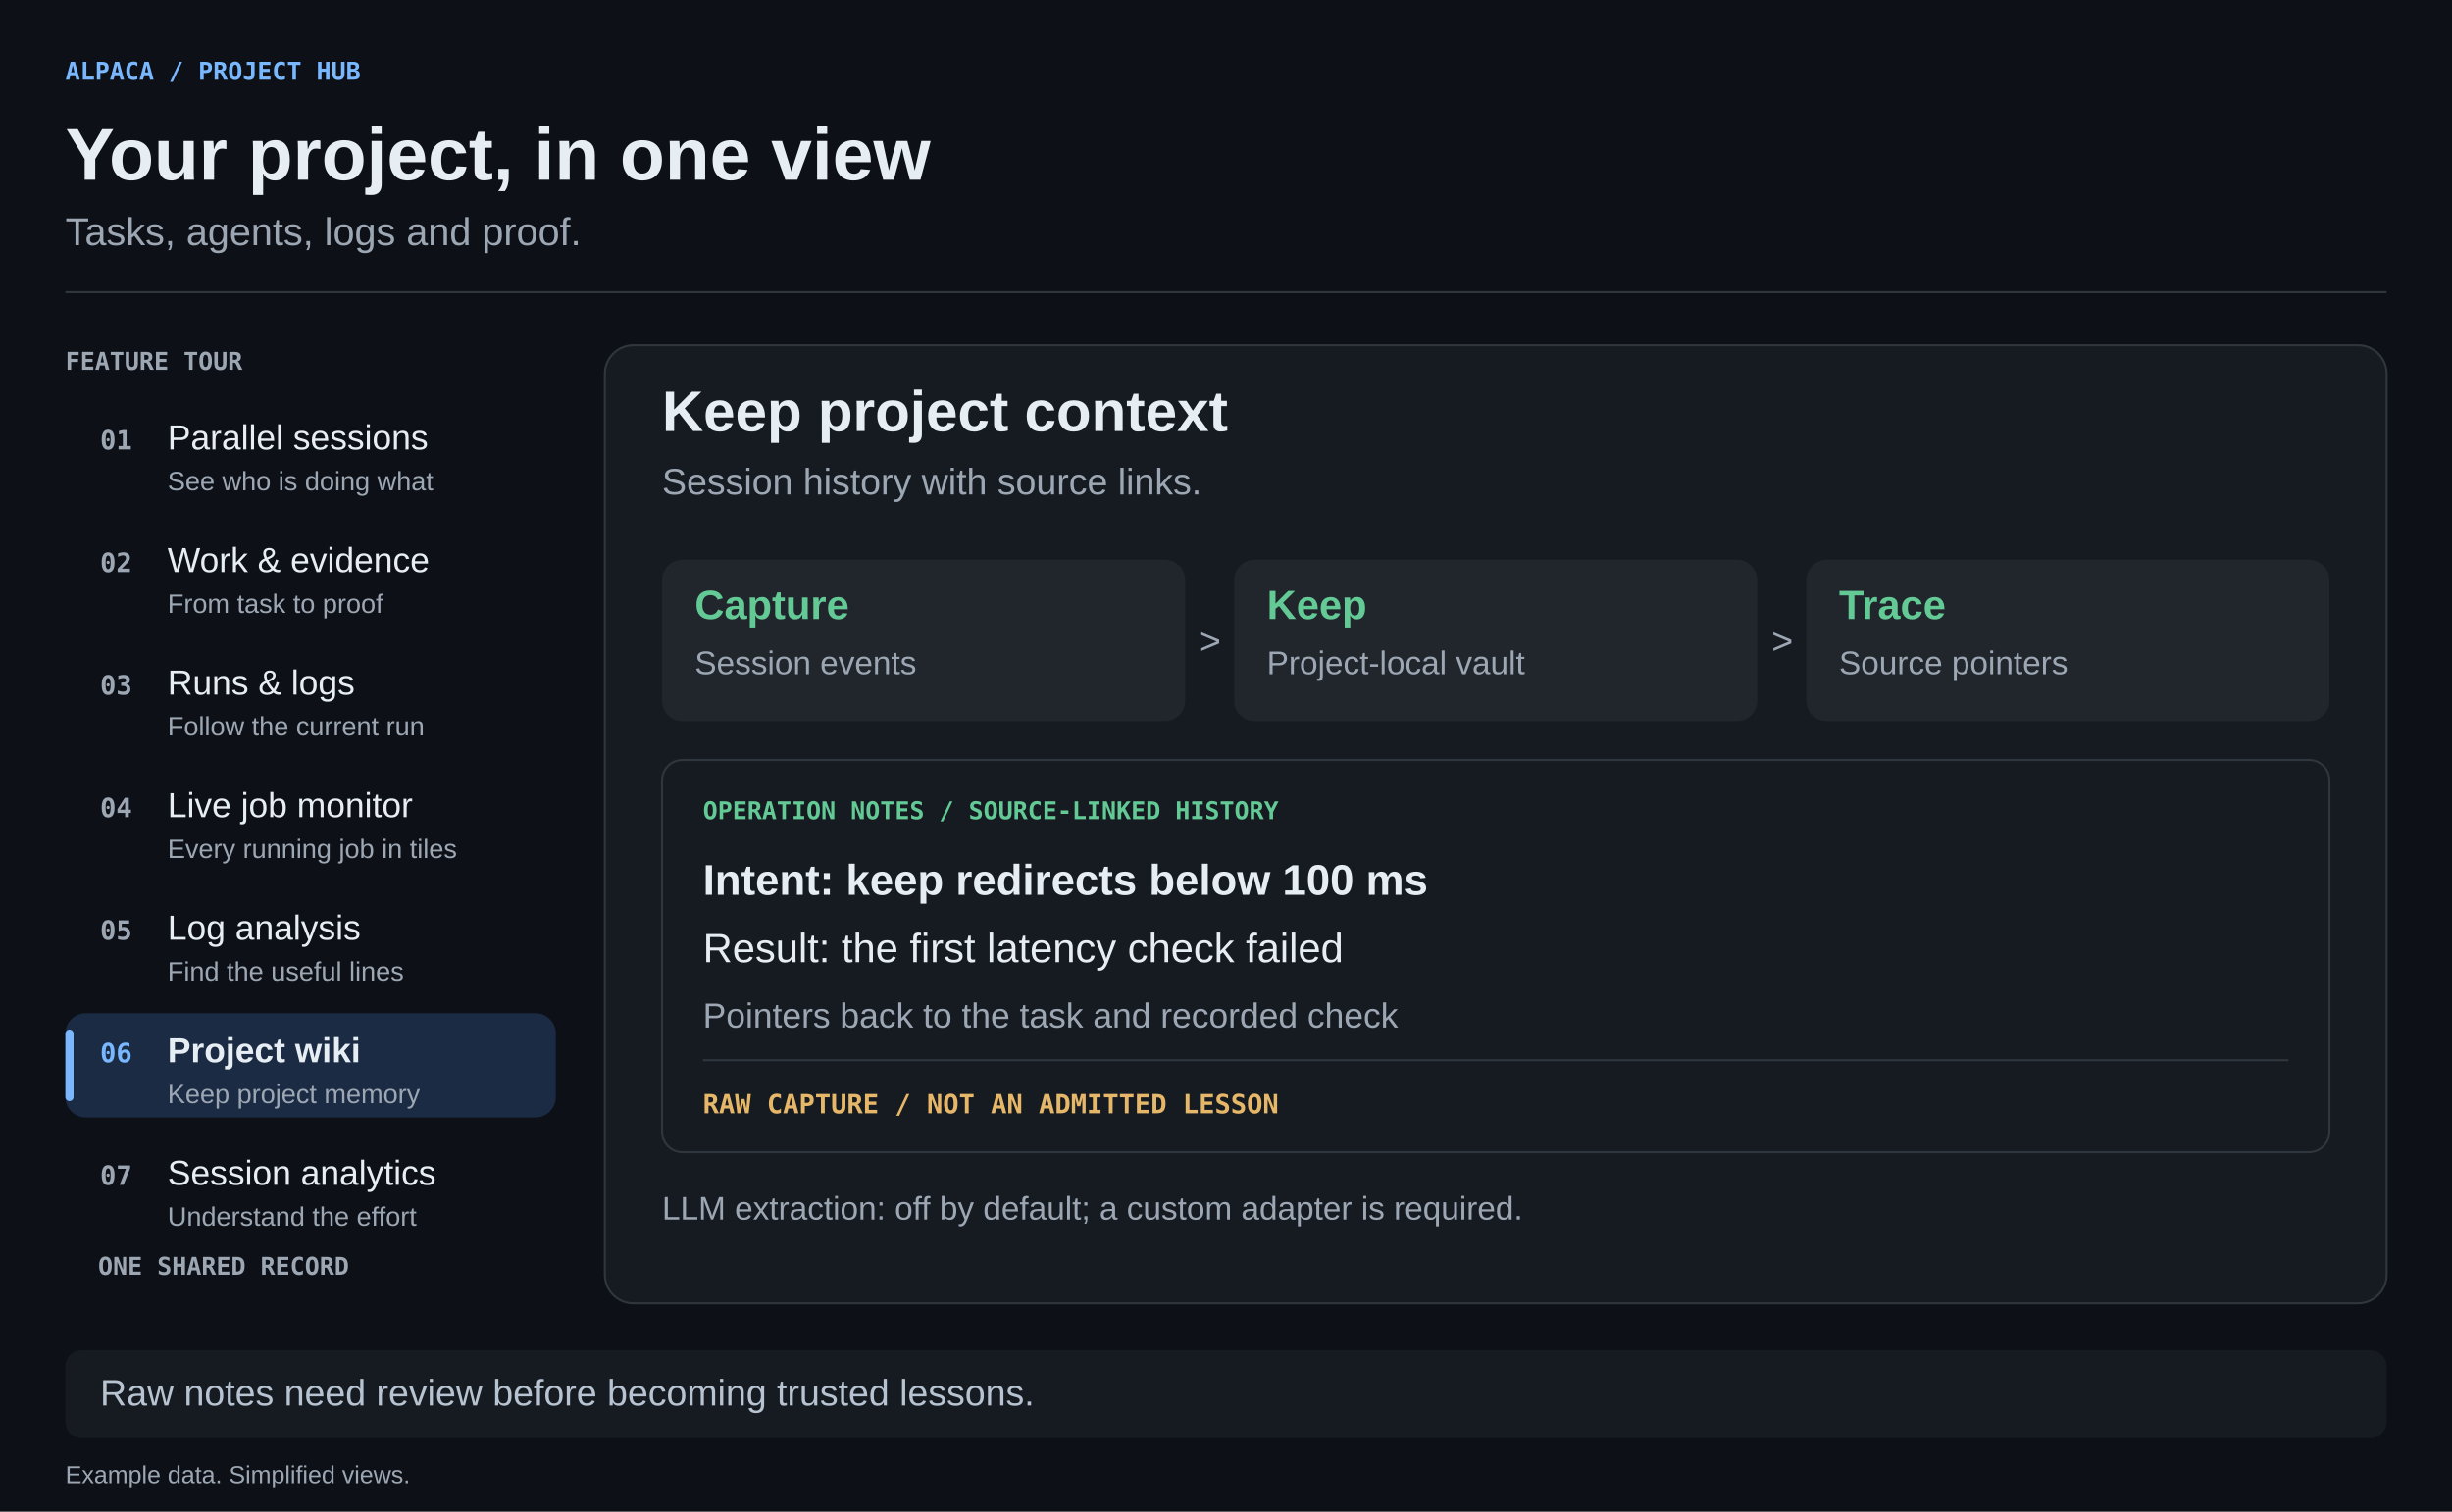
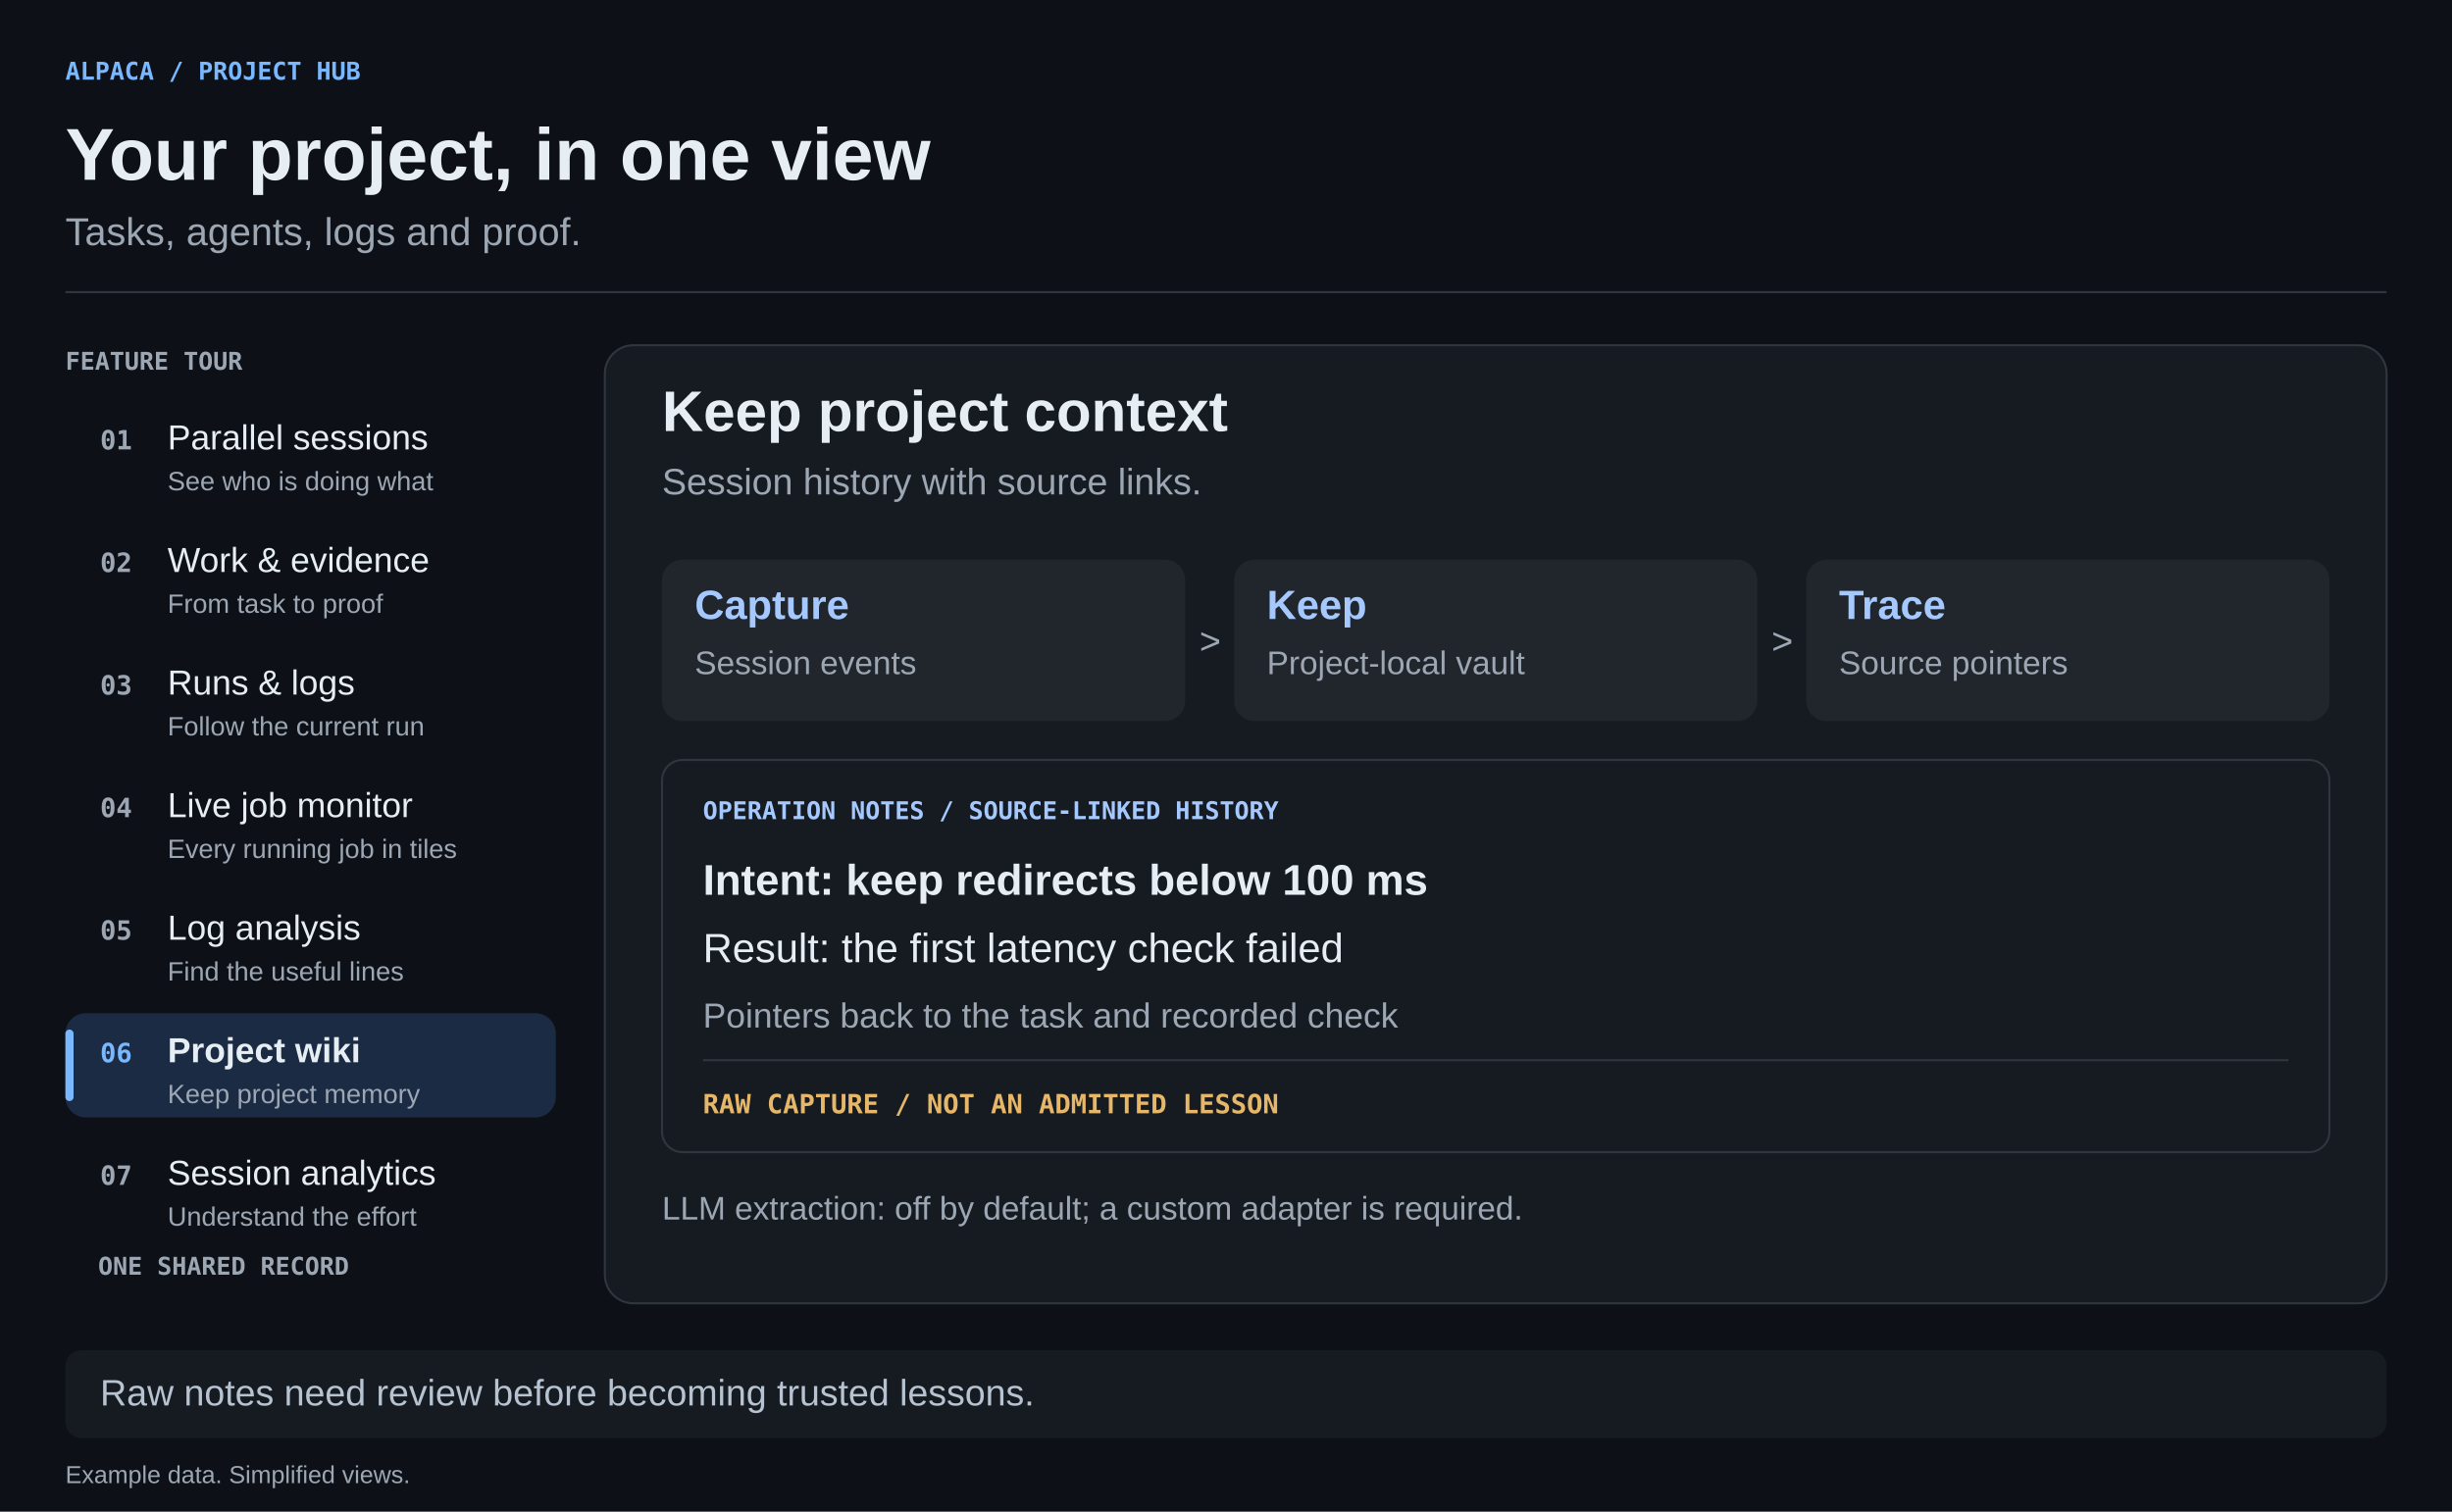
<svg xmlns="http://www.w3.org/2000/svg" width="1200" height="740" viewBox="0 0 1200 740" role="img" aria-labelledby="title desc">
  <rect x="0" y="0" width="1200" height="740" rx="0" fill="#0d1117" />
  <text x="32" y="39" font-family="DejaVu Sans Mono, monospace" font-size="12" font-weight="700" fill="#79b8ff">ALPACA / PROJECT HUB</text>
  <text x="32" y="88" font-family="Arial, Helvetica, sans-serif" font-size="36" font-weight="700" fill="#e6edf3">Your project, in one view</text>
  <text x="32" y="120" font-family="Arial, Helvetica, sans-serif" font-size="19" font-weight="400" fill="#9da7b3">Tasks, agents, logs and proof.</text>
  <path d="M32 143L1168 143" stroke="#30363d" fill="none" />
  <text x="32" y="181" font-family="DejaVu Sans Mono, monospace" font-size="12" font-weight="700" fill="#9da7b3">FEATURE TOUR</text>
  <text x="49" y="220.0" font-family="DejaVu Sans Mono, monospace" font-size="13" font-weight="700" fill="#9da7b3">01</text>
  <text x="82" y="220.0" font-family="Arial, Helvetica, sans-serif" font-size="17" font-weight="400" fill="#e6edf3">Parallel sessions</text>
  <text x="82" y="240.0" font-family="Arial, Helvetica, sans-serif" font-size="13" font-weight="400" fill="#9da7b3">See who is doing what</text>
  <text x="49" y="280.0" font-family="DejaVu Sans Mono, monospace" font-size="13" font-weight="700" fill="#9da7b3">02</text>
  <text x="82" y="280.0" font-family="Arial, Helvetica, sans-serif" font-size="17" font-weight="400" fill="#e6edf3">Work &amp; evidence</text>
  <text x="82" y="300.0" font-family="Arial, Helvetica, sans-serif" font-size="13" font-weight="400" fill="#9da7b3">From task to proof</text>
  <text x="49" y="340.0" font-family="DejaVu Sans Mono, monospace" font-size="13" font-weight="700" fill="#9da7b3">03</text>
  <text x="82" y="340.0" font-family="Arial, Helvetica, sans-serif" font-size="17" font-weight="400" fill="#e6edf3">Runs &amp; logs</text>
  <text x="82" y="360.0" font-family="Arial, Helvetica, sans-serif" font-size="13" font-weight="400" fill="#9da7b3">Follow the current run</text>
  <text x="49" y="400.0" font-family="DejaVu Sans Mono, monospace" font-size="13" font-weight="700" fill="#9da7b3">04</text>
  <text x="82" y="400.0" font-family="Arial, Helvetica, sans-serif" font-size="17" font-weight="400" fill="#e6edf3">Live job monitor</text>
  <text x="82" y="420.0" font-family="Arial, Helvetica, sans-serif" font-size="13" font-weight="400" fill="#9da7b3">Every running job in tiles</text>
  <text x="49" y="460.0" font-family="DejaVu Sans Mono, monospace" font-size="13" font-weight="700" fill="#9da7b3">05</text>
  <text x="82" y="460.0" font-family="Arial, Helvetica, sans-serif" font-size="17" font-weight="400" fill="#e6edf3">Log analysis</text>
  <text x="82" y="480.0" font-family="Arial, Helvetica, sans-serif" font-size="13" font-weight="400" fill="#9da7b3">Find the useful lines</text>
  <rect x="32" y="496.0" width="240" height="51.0" rx="10" fill="#1b2b44" />
  <rect x="32" y="504.0" width="4" height="35.0" rx="2" fill="#79b8ff" />
  <text x="49" y="520.0" font-family="DejaVu Sans Mono, monospace" font-size="13" font-weight="700" fill="#79b8ff">06</text>
  <text x="82" y="520.0" font-family="Arial, Helvetica, sans-serif" font-size="17" font-weight="700" fill="#e6edf3">Project wiki</text>
  <text x="82" y="540.0" font-family="Arial, Helvetica, sans-serif" font-size="13" font-weight="400" fill="#9da7b3">Keep project memory</text>
  <text x="49" y="580.0" font-family="DejaVu Sans Mono, monospace" font-size="13" font-weight="700" fill="#9da7b3">07</text>
  <text x="82" y="580.0" font-family="Arial, Helvetica, sans-serif" font-size="17" font-weight="400" fill="#e6edf3">Session analytics</text>
  <text x="82" y="600.0" font-family="Arial, Helvetica, sans-serif" font-size="13" font-weight="400" fill="#9da7b3">Understand the effort</text>
  <text x="48" y="624" font-family="DejaVu Sans Mono, monospace" font-size="12" font-weight="700" fill="#9da7b3">ONE SHARED RECORD</text>
  <rect x="296" y="169" width="872" height="469" rx="14" fill="#161b22" stroke="#30363d" />
  <text x="324" y="211" font-family="Arial, Helvetica, sans-serif" font-size="28" font-weight="700" fill="#e6edf3">Keep project context</text>
  <text x="324" y="242" font-family="Arial, Helvetica, sans-serif" font-size="18" font-weight="400" fill="#9da7b3">Session history with source links.</text>
  <rect x="324" y="274" width="256" height="79" rx="10" fill="#21262d" />
-   <text x="340" y="303" font-family="Arial, Helvetica, sans-serif" font-size="20" font-weight="700" fill="#63c995">Capture</text>
+   <text x="340" y="303" font-family="Arial, Helvetica, sans-serif" font-size="20" font-weight="700" fill="#a5c9ff">Capture</text>
  <text x="340" y="330" font-family="Arial, Helvetica, sans-serif" font-size="16" font-weight="400" fill="#9da7b3">Session events</text>
  <text x="587" y="320" font-family="Arial, Helvetica, sans-serif" font-size="18" font-weight="400" fill="#9da7b3">&gt;</text>
  <rect x="604" y="274" width="256" height="79" rx="10" fill="#21262d" />
-   <text x="620" y="303" font-family="Arial, Helvetica, sans-serif" font-size="20" font-weight="700" fill="#63c995">Keep</text>
+   <text x="620" y="303" font-family="Arial, Helvetica, sans-serif" font-size="20" font-weight="700" fill="#a5c9ff">Keep</text>
  <text x="620" y="330" font-family="Arial, Helvetica, sans-serif" font-size="16" font-weight="400" fill="#9da7b3">Project-local vault</text>
  <text x="867" y="320" font-family="Arial, Helvetica, sans-serif" font-size="18" font-weight="400" fill="#9da7b3">&gt;</text>
  <rect x="884" y="274" width="256" height="79" rx="10" fill="#21262d" />
-   <text x="900" y="303" font-family="Arial, Helvetica, sans-serif" font-size="20" font-weight="700" fill="#63c995">Trace</text>
+   <text x="900" y="303" font-family="Arial, Helvetica, sans-serif" font-size="20" font-weight="700" fill="#a5c9ff">Trace</text>
  <text x="900" y="330" font-family="Arial, Helvetica, sans-serif" font-size="16" font-weight="400" fill="#9da7b3">Source pointers</text>
  <rect x="324" y="372" width="816" height="192" rx="10" fill="#161b22" stroke="#30363d" />
-   <text x="344" y="401" font-family="DejaVu Sans Mono, monospace" font-size="12" font-weight="700" fill="#63c995">OPERATION NOTES / SOURCE-LINKED HISTORY</text>
+   <text x="344" y="401" font-family="DejaVu Sans Mono, monospace" font-size="12" font-weight="700" fill="#a5c9ff">OPERATION NOTES / SOURCE-LINKED HISTORY</text>
  <text x="344" y="438" font-family="Arial, Helvetica, sans-serif" font-size="21" font-weight="600" fill="#e6edf3">Intent: keep redirects below 100 ms</text>
  <text x="344" y="471" font-family="Arial, Helvetica, sans-serif" font-size="20" font-weight="400" fill="#e6edf3">Result: the first latency check failed</text>
  <text x="344" y="503" font-family="Arial, Helvetica, sans-serif" font-size="17" font-weight="400" fill="#9da7b3">Pointers back to the task and recorded check</text>
  <path d="M344 519L1120 519" stroke="#30363d" fill="none" />
  <text x="344" y="545" font-family="DejaVu Sans Mono, monospace" font-size="13" font-weight="700" fill="#e6b768">RAW CAPTURE / NOT AN ADMITTED LESSON</text>
  <text x="324" y="597" font-family="Arial, Helvetica, sans-serif" font-size="16" font-weight="400" fill="#9da7b3">LLM extraction: off by default; a custom adapter is required.</text>
  <rect x="32" y="661" width="1136" height="43" rx="8" fill="#161b22" />
  <text x="49" y="688" font-family="Arial, Helvetica, sans-serif" font-size="18" font-weight="400" fill="#b7c3d0">Raw notes need review before becoming trusted lessons.</text>
  <text x="32" y="726" font-family="Arial, Helvetica, sans-serif" font-size="12" font-weight="400" fill="#9da7b3">Example data. Simplified views.</text>
</svg>
